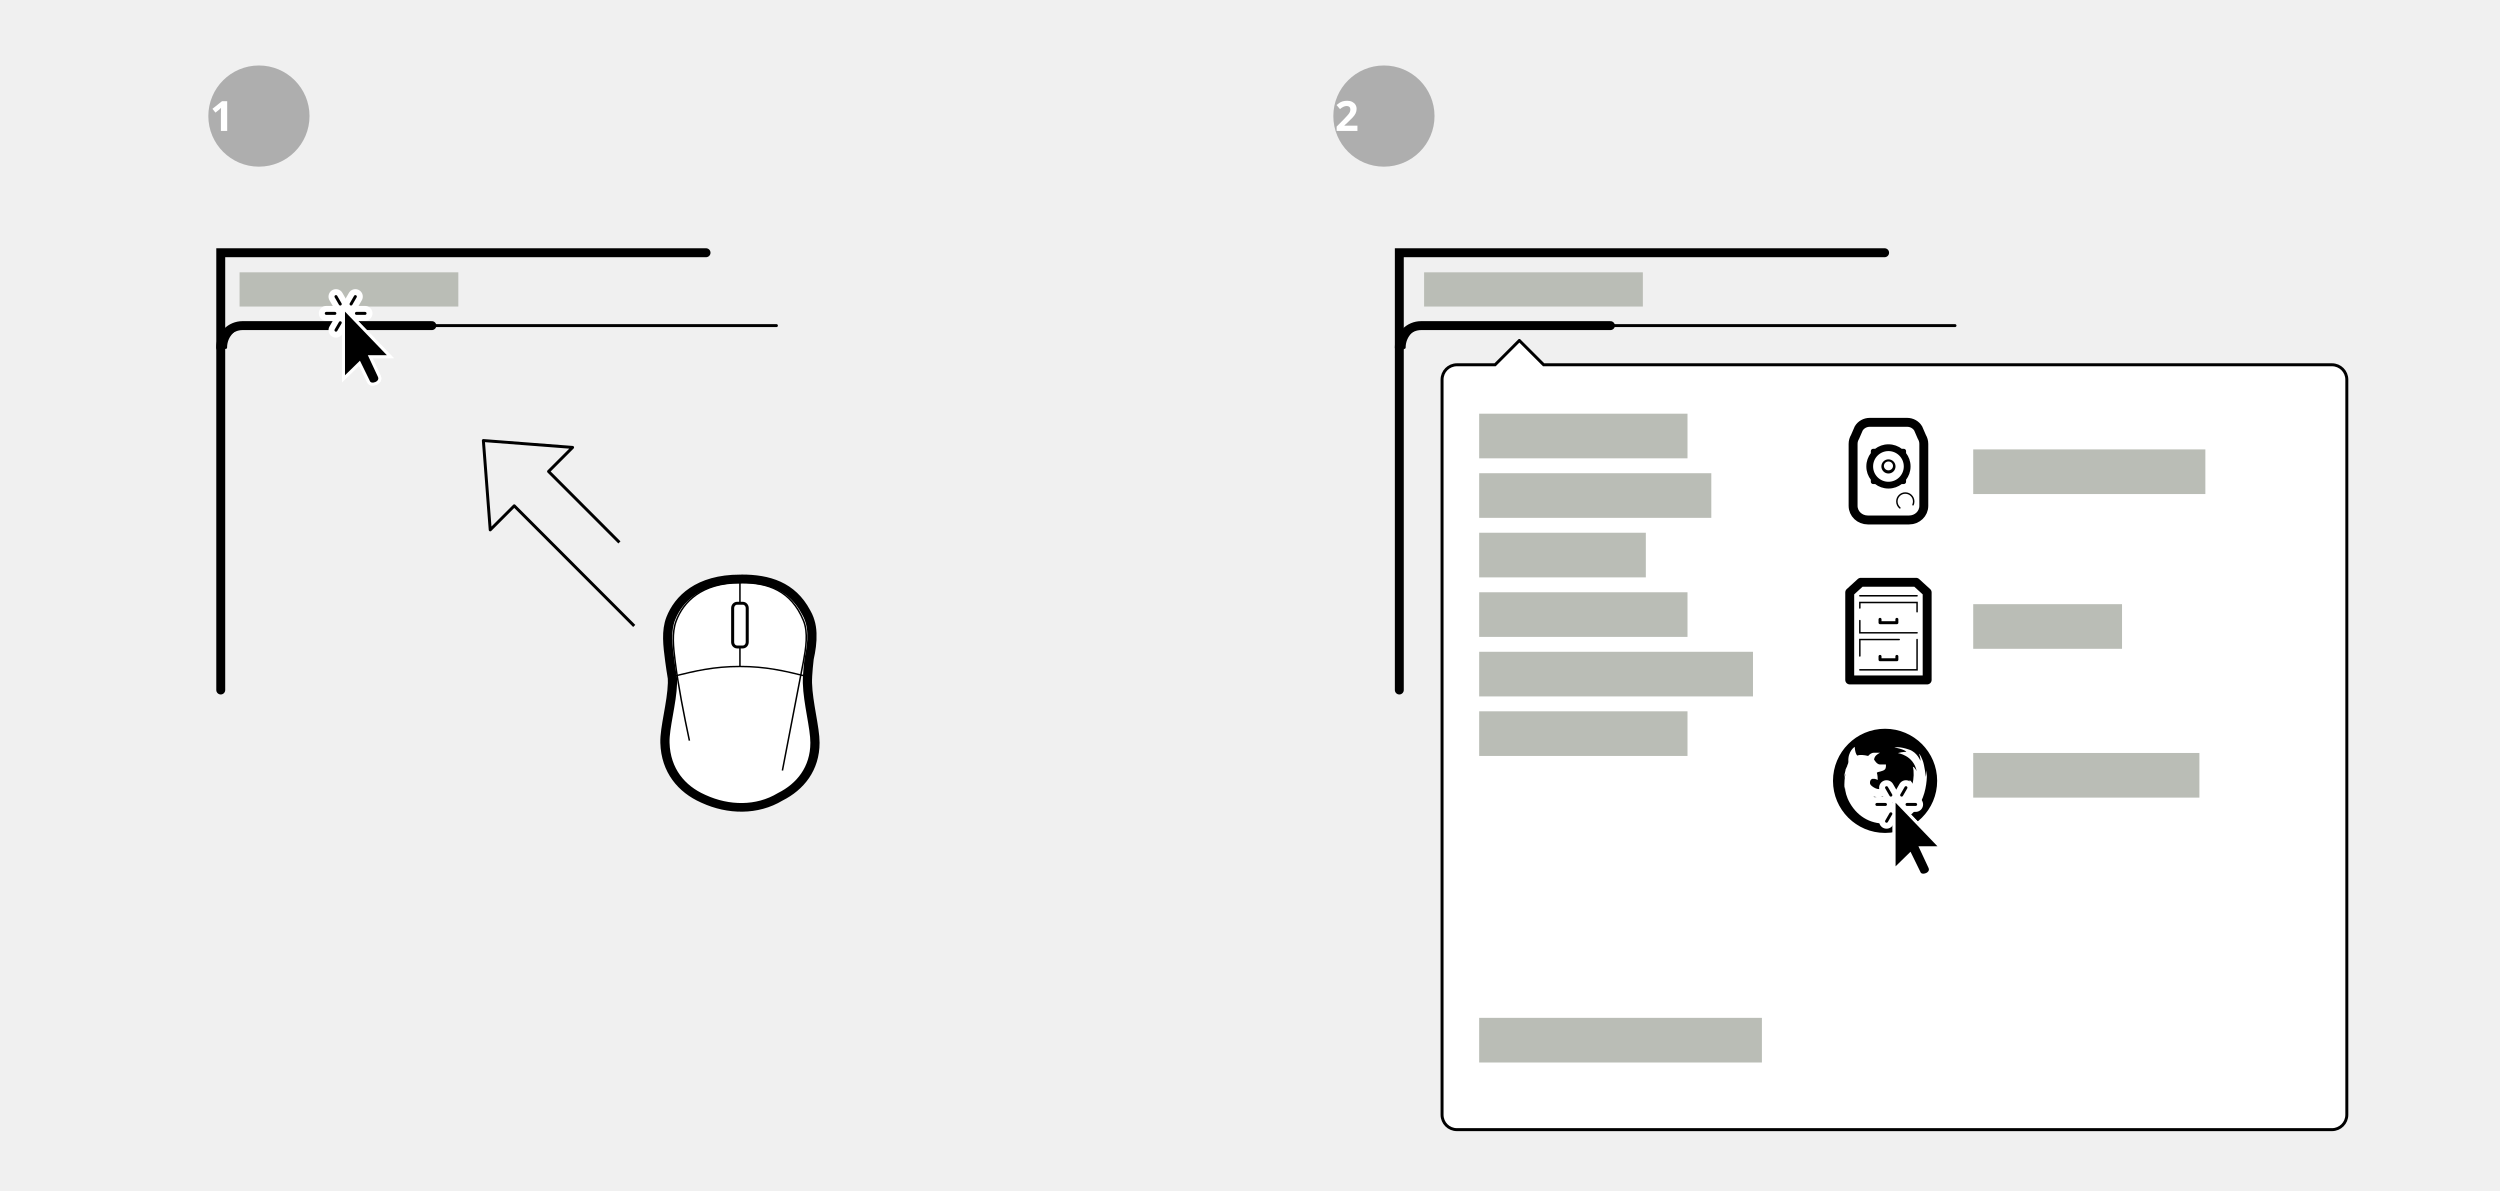
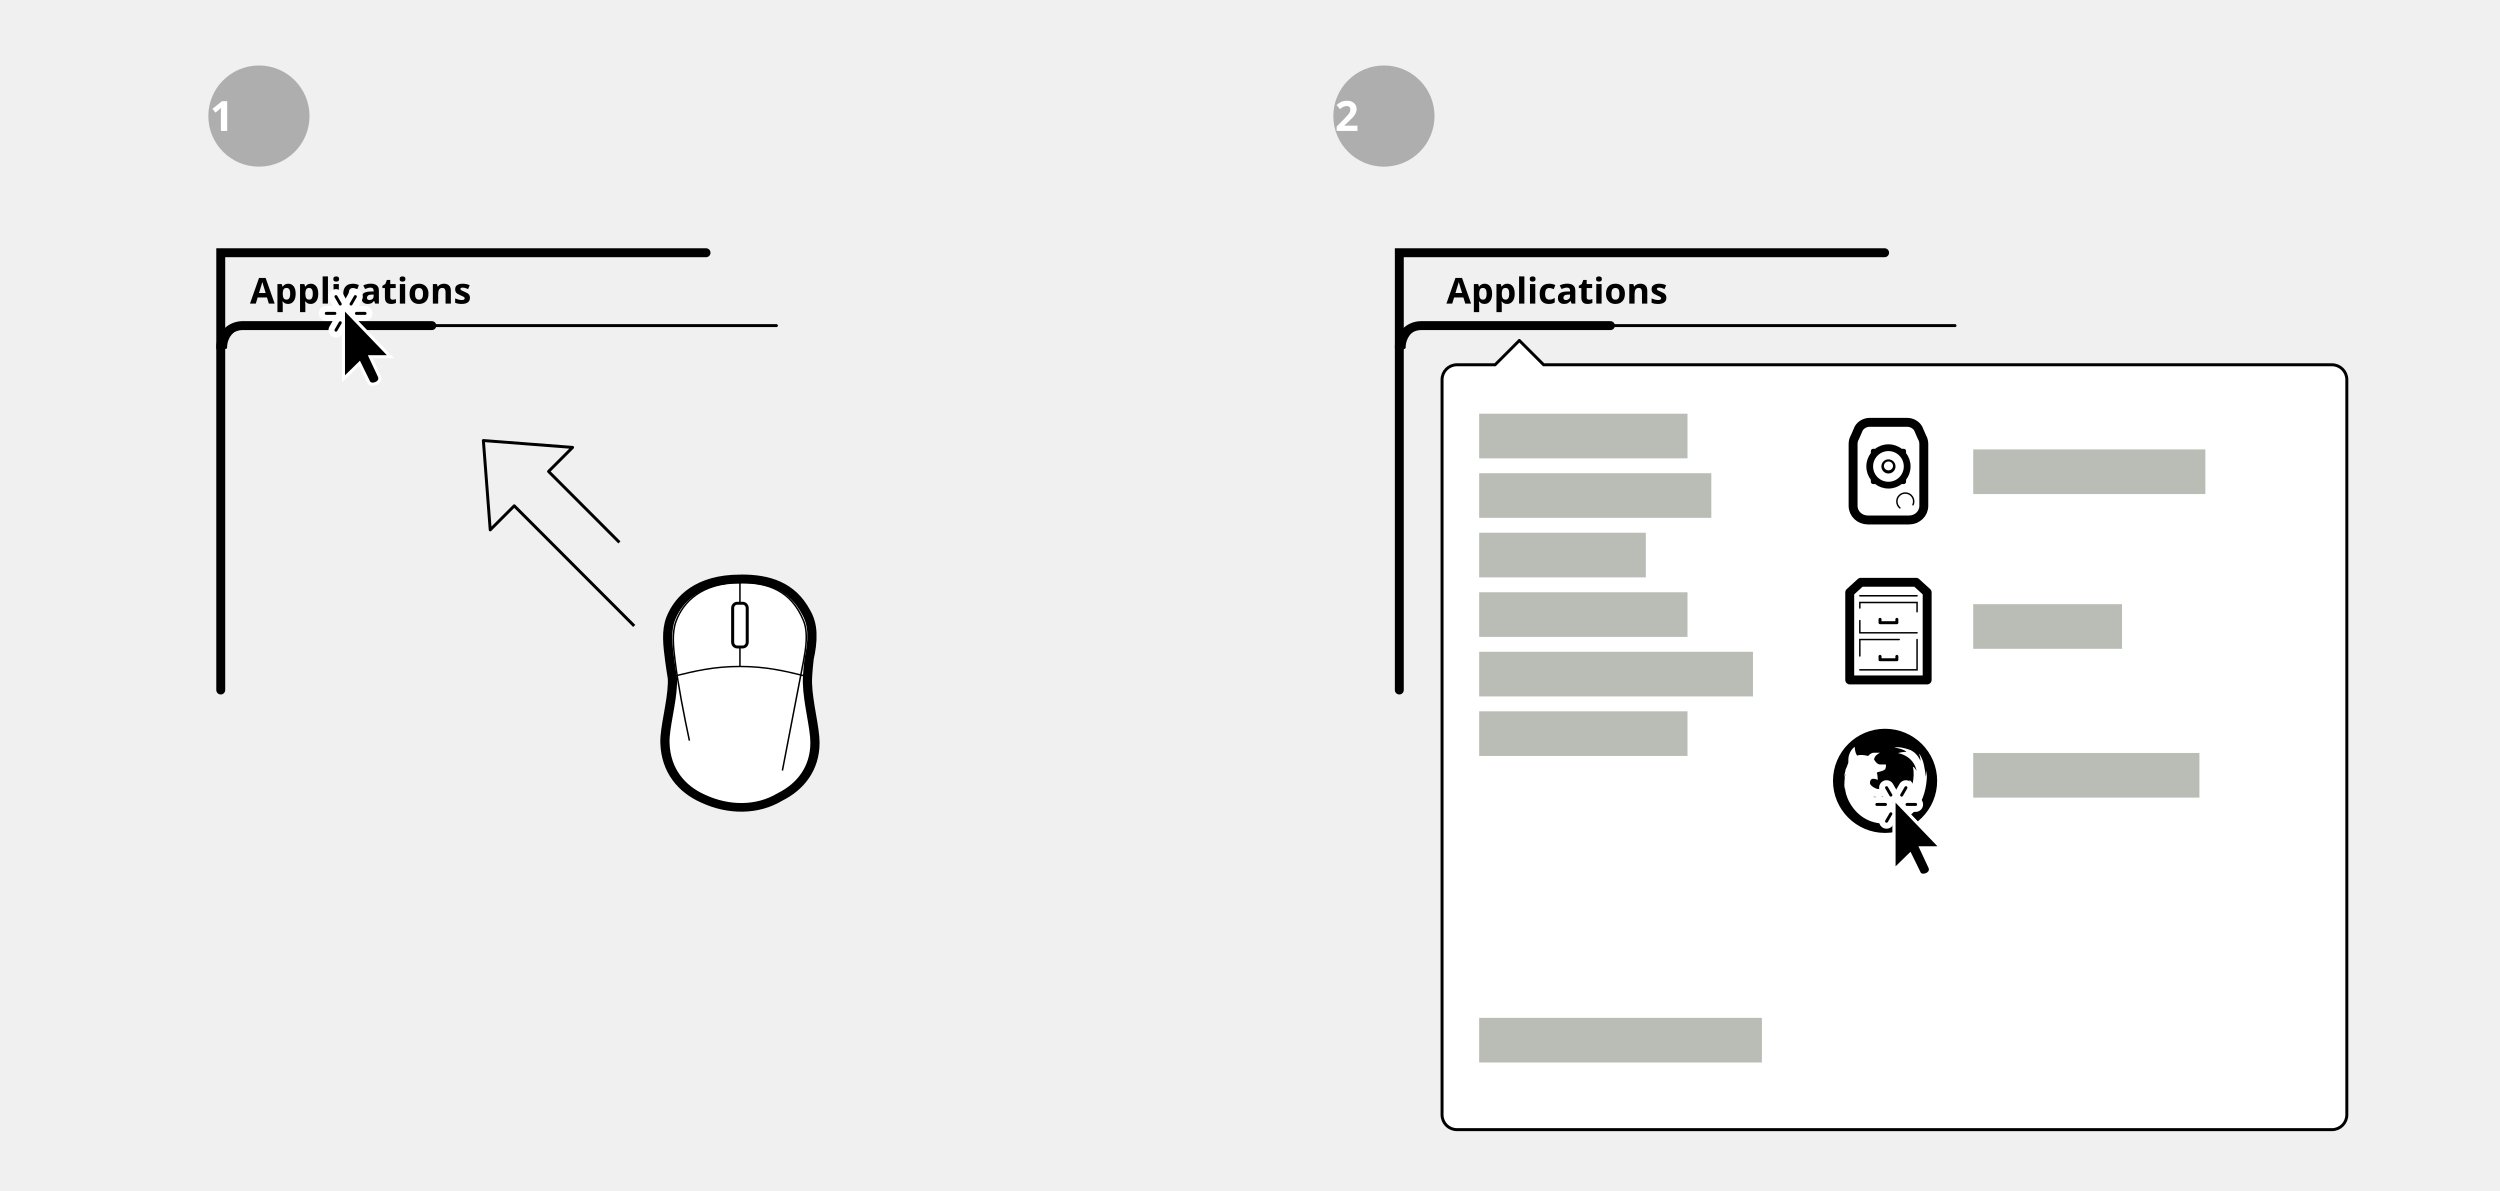
<svg xmlns="http://www.w3.org/2000/svg" xmlns:ns1="http://www.openswatchbook.org/uri/2009/osb" xmlns:xlink="http://www.w3.org/1999/xlink" height="400" id="svg10075" version="1.1" width="840">
  <defs id="defs10077">
    <linearGradient id="RHEL7" ns1:paint="gradient">
      <stop id="stop13323" offset="0" style="stop-color:#a3dbe8;stop-opacity:1;" />
      <stop id="stop13325" offset="1" style="stop-color:#a3dbe8;stop-opacity:1;" />
    </linearGradient>
    <linearGradient id="GNOME" ns1:paint="gradient">
      <stop id="stop11074" offset="0" style="stop-color:#eeedec;stop-opacity:1;" />
      <stop id="stop11076" offset="1" style="stop-color:#eeedec;stop-opacity:1" />
    </linearGradient>
    <linearGradient id="BLANK" ns1:paint="gradient">
      <stop id="stop7012" offset="0" style="stop-color:#eeedec;stop-opacity:0;" />
      <stop id="stop7014" offset="1" style="stop-color:#eeedec;stop-opacity:0" />
    </linearGradient>
    <linearGradient gradientTransform="matrix(1.183438,0,0,1.134242,5.70167,124.9606)" gradientUnits="userSpaceOnUse" id="linearGradient7064" x1="-18.338" x2="713.429" y1="490.549" y2="490.549" xlink:href="#GNOME" />
    <linearGradient gradientUnits="userSpaceOnUse" id="linearGradient5885" x1="29.09" x2="33.971" y1="11.773" y2="9.709" xlink:href="#linearGradient5716" />
    <linearGradient id="linearGradient5716">
      <stop id="stop5718" offset="0" style="stop-color:#000000;stop-opacity:1;" />
      <stop id="stop5720" offset="1" style="stop-color:#484848;stop-opacity:1;" />
    </linearGradient>
    <linearGradient gradientUnits="userSpaceOnUse" id="linearGradient17441" x1="29.09" x2="33.971" y1="11.773" y2="9.709" xlink:href="#linearGradient5716" />
    <linearGradient id="linearGradient17443">
      <stop id="stop17445" offset="0" style="stop-color:#000000;stop-opacity:1;" />
      <stop id="stop17447" offset="1" style="stop-color:#484848;stop-opacity:1;" />
    </linearGradient>
    <linearGradient id="linearGradient5716-3-1">
      <stop id="stop5718-0-3" offset="0" style="stop-color:#000000;stop-opacity:1;" />
      <stop id="stop5720-0-39" offset="1" style="stop-color:#484848;stop-opacity:1;" />
    </linearGradient>
    <linearGradient id="linearGradient5716-3-1-9">
      <stop id="stop5718-0-3-4" offset="0" style="stop-color:#000000;stop-opacity:1;" />
      <stop id="stop5720-0-39-8" offset="1" style="stop-color:#484848;stop-opacity:1;" />
    </linearGradient>
    <linearGradient id="linearGradient5716-3-1-9-2">
      <stop id="stop5718-0-3-4-5" offset="0" style="stop-color:#000000;stop-opacity:1;" />
      <stop id="stop5720-0-39-8-8" offset="1" style="stop-color:#484848;stop-opacity:1;" />
    </linearGradient>
    <linearGradient gradientUnits="userSpaceOnUse" id="linearGradient31959" x1="29.09" x2="33.971" y1="11.773" y2="9.709" xlink:href="#linearGradient5716-3-1" />
    <linearGradient gradientUnits="userSpaceOnUse" id="linearGradient31961" x1="29.09" x2="33.971" y1="11.773" y2="9.709" xlink:href="#linearGradient5716-3-1-9" />
    <linearGradient gradientUnits="userSpaceOnUse" id="linearGradient31963" x1="29.09" x2="33.971" y1="11.773" y2="9.709" xlink:href="#linearGradient5716-3-1-9-2" />
    <linearGradient gradientUnits="userSpaceOnUse" id="linearGradient5681-5" x1="29.09" x2="33.971" y1="11.773" y2="9.709" xlink:href="#linearGradient5716-3-1-8-5-5" />
    <linearGradient id="linearGradient5716-3-1-8-5-5">
      <stop id="stop5718-0-3-8-9-7" offset="0" style="stop-color:#000000;stop-opacity:1;" />
      <stop id="stop5720-0-39-7-4-0" offset="1" style="stop-color:#484848;stop-opacity:1;" />
    </linearGradient>
    <radialGradient cx="18.248" cy="15.716" fx="18.248" fy="15.716" gradientTransform="matrix(0.667097,0,0,0.6652358,301.7631,447.7745)" gradientUnits="userSpaceOnUse" id="radialGradient5559" r="29.993" xlink:href="#linearGradient3962-1-1-9-5-4-2" />
    <linearGradient id="linearGradient3962-1-1-9-5-4-2">
      <stop id="stop3964-5-0-1-9-6-6" offset="0" style="stop-color: rgb(211, 233, 255); stop-opacity: 1;" />
      <stop id="stop4134-0-8-0-8-6-6" offset="0.155" style="stop-color: rgb(243, 249, 255); stop-opacity: 1;" />
      <stop id="stop4346-9-1-1-2-3-4" offset="0.631" style="stop-color: rgb(55, 100, 151); stop-opacity: 1;" />
      <stop id="stop6610-2-9-0-2-7" offset="0.816" style="stop-color: rgb(39, 62, 93); stop-opacity: 1;" />
      <stop id="stop3966-7-2-7-7-1-3" offset="1" style="stop-color: rgb(82, 110, 165); stop-opacity: 1;" />
    </linearGradient>
    <linearGradient gradientTransform="matrix(0.1249452,0,0,0.125444,302.5432,448.9002)" gradientUnits="userSpaceOnUse" id="linearGradient5561" x1="145.163" x2="144.427" y1="-41.407" y2="46.078" xlink:href="#linearGradient10586-8-2-5-1-6-0" />
    <linearGradient id="linearGradient10586-8-2-5-1-6-0">
      <stop id="stop10588-8-7-5-8-3-4" offset="0" style="stop-color: rgb(172, 197, 237); stop-opacity: 1;" />
      <stop id="stop10590-3-6-5-8-3-9" offset="1" style="stop-color: rgb(25, 59, 110); stop-opacity: 1;" />
    </linearGradient>
    <radialGradient cx="24.881" cy="23" fx="24.881" fy="23" gradientTransform="matrix(1,0,0,0.931606,0,1.57305)" gradientUnits="userSpaceOnUse" id="radialGradient5567" r="19.19" xlink:href="#linearGradient6868-5-7-5-4-3" />
    <linearGradient id="linearGradient6868-5-7-5-4-3">
      <stop id="stop6870-84-7-0-1-8" offset="0" style="stop-color: rgb(0, 0, 0); stop-opacity: 1;" />
      <stop id="stop6872-0-5-0-7-1" offset="1" style="stop-color: rgb(0, 0, 0); stop-opacity: 0;" />
    </linearGradient>
    <radialGradient cx="24.881" cy="23" fx="24.881" fy="23" gradientTransform="matrix(1,0,0,0.931606,0,1.57305)" gradientUnits="userSpaceOnUse" id="radialGradient5565" r="19.19" xlink:href="#linearGradient6868-5-7-5-4-3" />
    <radialGradient cx="24.881" cy="23" fx="24.881" fy="23" gradientTransform="matrix(1,0,0,0.931606,0,1.57305)" gradientUnits="userSpaceOnUse" id="radialGradient5563" r="19.19" xlink:href="#linearGradient6868-5-7-5-4-3" />
    <radialGradient cx="24.881" cy="23" fx="24.881" fy="23" gradientTransform="matrix(1,0,0,0.931606,0,1.57305)" gradientUnits="userSpaceOnUse" id="radialGradient5573" r="19.19" xlink:href="#linearGradient6868-5-7-5-4-3" />
    <radialGradient cx="24.881" cy="23" fx="24.881" fy="23" gradientTransform="matrix(1,0,0,0.931606,0,1.57305)" gradientUnits="userSpaceOnUse" id="radialGradient5571" r="19.19" xlink:href="#linearGradient6868-5-7-5-4-3" />
    <radialGradient cx="24.881" cy="23" fx="24.881" fy="23" gradientTransform="matrix(1,0,0,0.931606,0,1.57305)" gradientUnits="userSpaceOnUse" id="radialGradient5569" r="19.19" xlink:href="#linearGradient6868-5-7-5-4-3" />
    <radialGradient cx="24.881" cy="23" fx="24.881" fy="23" gradientTransform="matrix(1,0,0,0.931606,0,1.57305)" gradientUnits="userSpaceOnUse" id="radialGradient5579" r="19.19" xlink:href="#linearGradient6868-5-7-5-4-3" />
    <radialGradient cx="24.881" cy="23" fx="24.881" fy="23" gradientTransform="matrix(1,0,0,0.931606,0,1.57305)" gradientUnits="userSpaceOnUse" id="radialGradient5577" r="19.19" xlink:href="#linearGradient6868-5-7-5-4-3" />
    <radialGradient cx="24.881" cy="23" fx="24.881" fy="23" gradientTransform="matrix(1,0,0,0.931606,0,1.57305)" gradientUnits="userSpaceOnUse" id="radialGradient5575" r="19.19" xlink:href="#linearGradient6868-5-7-5-4-3" />
    <radialGradient cx="24.881" cy="23" fx="24.881" fy="23" gradientTransform="matrix(1,0,0,0.931606,0,1.57305)" gradientUnits="userSpaceOnUse" id="radialGradient5585" r="19.19" xlink:href="#linearGradient6868-5-7-5-4-3" />
    <radialGradient cx="24.881" cy="23" fx="24.881" fy="23" gradientTransform="matrix(1,0,0,0.931606,0,1.57305)" gradientUnits="userSpaceOnUse" id="radialGradient5583" r="19.19" xlink:href="#linearGradient6868-5-7-5-4-3" />
    <radialGradient cx="24.881" cy="23" fx="24.881" fy="23" gradientTransform="matrix(1,0,0,0.931606,0,1.57305)" gradientUnits="userSpaceOnUse" id="radialGradient5581" r="19.19" xlink:href="#linearGradient6868-5-7-5-4-3" />
    <radialGradient cx="24.881" cy="23" fx="24.881" fy="23" gradientTransform="matrix(1,0,0,0.931606,0,1.57305)" gradientUnits="userSpaceOnUse" id="radialGradient5591" r="19.19" xlink:href="#linearGradient6868-5-7-5-4-3" />
    <radialGradient cx="24.881" cy="23" fx="24.881" fy="23" gradientTransform="matrix(1,0,0,0.931606,0,1.57305)" gradientUnits="userSpaceOnUse" id="radialGradient5589" r="19.19" xlink:href="#linearGradient6868-5-7-5-4-3" />
    <radialGradient cx="24.881" cy="23" fx="24.881" fy="23" gradientTransform="matrix(1,0,0,0.931606,0,1.57305)" gradientUnits="userSpaceOnUse" id="radialGradient5587" r="19.19" xlink:href="#linearGradient6868-5-7-5-4-3" />
    <radialGradient cx="24.881" cy="23" fx="24.881" fy="23" gradientTransform="matrix(1,0,0,0.931606,0,1.57305)" gradientUnits="userSpaceOnUse" id="radialGradient5597" r="19.19" xlink:href="#linearGradient6868-5-7-5-4-3" />
    <radialGradient cx="24.881" cy="23" fx="24.881" fy="23" gradientTransform="matrix(1,0,0,0.931606,0,1.57305)" gradientUnits="userSpaceOnUse" id="radialGradient5595" r="19.19" xlink:href="#linearGradient6868-5-7-5-4-3" />
    <radialGradient cx="24.881" cy="23" fx="24.881" fy="23" gradientTransform="matrix(1,0,0,0.931606,0,1.57305)" gradientUnits="userSpaceOnUse" id="radialGradient5593" r="19.19" xlink:href="#linearGradient6868-5-7-5-4-3" />
    <radialGradient cx="24.881" cy="23" fx="24.881" fy="23" gradientTransform="matrix(1,0,0,0.931606,0,1.57305)" gradientUnits="userSpaceOnUse" id="radialGradient5603" r="19.19" xlink:href="#linearGradient6868-5-7-5-4-3" />
    <radialGradient cx="24.881" cy="23" fx="24.881" fy="23" gradientTransform="matrix(1,0,0,0.931606,0,1.57305)" gradientUnits="userSpaceOnUse" id="radialGradient5601" r="19.19" xlink:href="#linearGradient6868-5-7-5-4-3" />
    <radialGradient cx="24.881" cy="23" fx="24.881" fy="23" gradientTransform="matrix(1,0,0,0.931606,0,1.57305)" gradientUnits="userSpaceOnUse" id="radialGradient5599" r="19.19" xlink:href="#linearGradient6868-5-7-5-4-3" />
    <radialGradient cx="24.881" cy="23" fx="24.881" fy="23" gradientTransform="matrix(1,0,0,0.931606,0,1.57305)" gradientUnits="userSpaceOnUse" id="radialGradient5609" r="19.19" xlink:href="#linearGradient6868-5-7-5-4-3" />
    <radialGradient cx="24.881" cy="23" fx="24.881" fy="23" gradientTransform="matrix(1,0,0,0.931606,0,1.57305)" gradientUnits="userSpaceOnUse" id="radialGradient5607" r="19.19" xlink:href="#linearGradient6868-5-7-5-4-3" />
    <radialGradient cx="24.881" cy="23" fx="24.881" fy="23" gradientTransform="matrix(1,0,0,0.931606,0,1.57305)" gradientUnits="userSpaceOnUse" id="radialGradient5605" r="19.19" xlink:href="#linearGradient6868-5-7-5-4-3" />
    <radialGradient cx="24.881" cy="23" fx="24.881" fy="23" gradientTransform="matrix(1,0,0,0.931606,0,1.57305)" gradientUnits="userSpaceOnUse" id="radialGradient5615" r="19.19" xlink:href="#linearGradient6868-5-7-5-4-3" />
    <radialGradient cx="24.881" cy="23" fx="24.881" fy="23" gradientTransform="matrix(1,0,0,0.931606,0,1.57305)" gradientUnits="userSpaceOnUse" id="radialGradient5613" r="19.19" xlink:href="#linearGradient6868-5-7-5-4-3" />
    <radialGradient cx="24.881" cy="23" fx="24.881" fy="23" gradientTransform="matrix(1,0,0,0.931606,0,1.57305)" gradientUnits="userSpaceOnUse" id="radialGradient5611" r="19.19" xlink:href="#linearGradient6868-5-7-5-4-3" />
    <radialGradient cx="77.562" cy="152.511" fx="77.562" fy="152.511" gradientTransform="matrix(1.96261,0,0,1.09426,-74.6625,-21.1211)" gradientUnits="userSpaceOnUse" id="radialGradient5617" r="13.031" xlink:href="#linearGradient10599-4-0-8-1-6" />
    <linearGradient id="linearGradient10599-4-0-8-1-6">
      <stop id="stop10601-9-3-6-7-5-5" offset="0" style="stop-color: rgb(255, 255, 255); stop-opacity: 1;" />
      <stop id="stop10603-3-0-1-5-1" offset="1" style="stop-color: rgb(255, 255, 255); stop-opacity: 0;" />
    </linearGradient>
    <linearGradient gradientUnits="userSpaceOnUse" id="linearGradient12974" x1="29.09" x2="33.971" y1="11.773" y2="9.709" xlink:href="#linearGradient5716-3-1-8-5-5" />
  </defs>
  <g id="layer1" transform="translate(0,-1092.362)">
    <rect height="830" id="background" style="fill:url(#BLANK);" width="866" x="-16" y="681.362" />
  </g>
  <g id="layer2" transform="translate(0,-640)">
    <g id="g11020" transform="translate(-35,-52.36217)">
      <path d="m 137,278 c 0,9.389 -7.611,17 -17,17 -9.389,0 -17,-7.611 -17,-17 0,-9.389 7.611,-17 17,-17 9.389,0 17,7.611 17,17 z" id="path11014" style="color:#000000;fill:#000000;fill-opacity:0.275;stroke:none;stroke-width:1.07;marker:none;visibility:visible;display:inline;overflow:visible;enable-background:accumulate" transform="translate(2,453.3622)" />
      <text id="text11016" style="font-size:14px;font-style:normal;font-variant:normal;font-weight:bold;font-stretch:normal;text-align:center;line-height:125%;letter-spacing:0px;word-spacing:0px;writing-mode:lr-tb;text-anchor:middle;fill:#ffffff;fill-opacity:1;stroke:none;font-family:Cantarell;-inkscape-font-specification:Cantarell Bold" x="122.293" y="736.362" xml:space="preserve">
        <tspan id="tspan11018" x="122.293" y="736.362">1</tspan>
      </text>
    </g>
-     <rect height="11.5" id="rect20073" rx="0" ry="0" style="color:#000000;fill:#babdb6;fill-opacity:1;fill-rule:nonzero;stroke:none;stroke-width:1;marker:none;visibility:visible;display:inline;overflow:visible;enable-background:accumulate" width="73.5" x="80.5" y="731.5" />
+     <g id="g6333">
+       <text id="text32728" style="font-size:12px;font-style:normal;font-variant:normal;font-weight:bold;font-stretch:normal;text-align:start;line-height:125%;letter-spacing:0px;word-spacing:0px;writing-mode:lr-tb;text-anchor:start;fill:#000000;fill-opacity:1;stroke:none;font-family:Cantarell;-inkscape-font-specification:Cantarell Bold" x="84" y="742" xml:space="preserve">
+         <tspan id="tspan32730" x="84" y="742">Applications</tspan>
+       </text>
+     </g>
    <g id="g3938" transform="matrix(1.630607,0,0,1.63249,-290.2703,330.0799)">
      <path d="m 223.5,331.862 0,-90 100,0" id="rect3201" style="color:#000000;fill:#000000;fill-opacity:0;fill-rule:nonzero;stroke:#000000;stroke-width:1.839;stroke-linecap:round;stroke-linejoin:miter;stroke-miterlimit:4;stroke-opacity:1;stroke-dashoffset:0;marker:none;visibility:visible;display:inline;overflow:visible;enable-background:accumulate" />
      <path d="m 224.5,261.362 c 0,-2.485 2.015,-4.5 4.5,-4.5 l 109,0" id="path3995" style="fill:none;stroke:#000000;stroke-width:0.613px;stroke-linecap:round;stroke-linejoin:miter;stroke-opacity:1" />
      <path d="m 223.5,261.362 c 0,-2.485 2.015,-4.5 4.5,-4.5 l 39,0" id="path3995-8" style="fill:none;stroke:#000000;stroke-width:1.839;stroke-linecap:round;stroke-linejoin:miter;stroke-miterlimit:4;stroke-opacity:1;stroke-dasharray:none" />
    </g>
    <g id="g5895" transform="matrix(1.326626,0,0,1.278916,-362.2912,797.6076)">
      <g id="g5467" transform="matrix(0.2995878,0,0,0.291709,321.7885,-7.042621)">
        <path d="m 464.469,123.031 0,0.125 c -0.444,-0.02 -0.894,-0.019 -1.312,-0.031 -0.02,-5e-4 -0.042,-6e-5 -0.062,0 l 0,-0.031 c -35.473,0 -52.121,18.179 -58.531,35.531 -4.166,11.276 -2.565,24.581 -0.906,38.062 0.617,5.015 1.389,10.378 2.25,15.906 0.052,1.534 0.095,3.022 0.062,4.25 -0.482,18.032 -6.738,40.146 -6.375,53.75 0.673,25.189 14.158,41.816 32.094,50.312 0.282,0.134 0.559,0.277 0.844,0.406 20.532,9.975 44.841,10.698 64.531,-2 17.006,-9.046 29.375,-25.397 29.375,-48.719 0,-13.609 -5.893,-35.718 -6.375,-53.75 -0.196,-7.319 1.438,-21.906 1.438,-21.906 1.536,-7.243 2.642,-15.026 2.344,-22.594 -0.004,-0.103 0.005,-0.209 0,-0.312 -0.112,-3.856 -0.641,-7.563 -1.688,-11.031 -0.118,-0.391 -0.243,-0.772 -0.375,-1.156 -0.101,-0.325 -0.172,-0.646 -0.281,-0.969 -0.607,-1.792 -1.424,-3.609 -2.375,-5.406 -0.068,-0.138 -0.151,-0.269 -0.219,-0.406 -11.841,-23.793 -32.008,-30.031 -54.438,-30.031 z" id="use3906-7-3" style="color:#000000;fill:#ffffff;stroke:#000000;stroke-width:7.791;stroke-linejoin:round;stroke-miterlimit:4;stroke-dasharray:none;marker:none;visibility:visible;display:inline;overflow:visible;enable-background:accumulate" />
      </g>
      <path d="m 471.255,79.201 5.307,-28.587 c 0.648,-3.578 1.27,-7.661 0.026,-10.804 -3.145,-7.945 -9.059,-9.964 -15.689,-9.964 l -0.38,0.015 c -9.796,0 -14.393,5.126 -16.164,10.02 l -3e-5,1e-6 c -1.15,3.18 -0.708,6.932 -0.25,10.733 0.744,6.175 2.227,14.066 3.598,20.733" id="path3896-9" style="color:#000000;fill:none;stroke:#000000;stroke-width:0.384;stroke-miterlimit:4;stroke-dasharray:none;marker:none;visibility:visible;display:inline;overflow:visible;enable-background:accumulate" />
      <path d="m 460.5,28.862 0,23" id="path5509" style="fill:none;stroke:#000000;stroke-width:0.384;stroke-linecap:butt;stroke-linejoin:miter;stroke-miterlimit:4;stroke-opacity:1;stroke-dasharray:none" />
      <rect height="11.488" id="rect5511" rx="1.132" ry="1.279" style="color:#000000;fill:#ffffff;stroke:#000000;stroke-width:0.768;stroke-linecap:square;stroke-linejoin:round;stroke-miterlimit:4;stroke-opacity:1;stroke-dasharray:none;stroke-dashoffset:0;marker:none;visibility:visible;display:inline;overflow:visible;enable-background:accumulate" width="3.692" x="458.654" y="35.253" />
      <path d="m 444,54.362 c 5.145,-1.307 9.934,-2.504 16.493,-2.5 6.558,-0.004 11.348,1.193 16.493,2.5" id="path5509-2-7" style="fill:none;stroke:#000000;stroke-width:0.384;stroke-linecap:butt;stroke-linejoin:miter;stroke-miterlimit:4;stroke-opacity:1;stroke-dasharray:none" />
    </g>
    <path d="m 207.773,821.894 -23.456,-23.483 8.071,-8.08 -29.978,-2.309 2.306,30.013 8.071,-8.08 39.96,40.006" id="rect12572" style="color:#000000;fill:none;stroke:#000000;stroke-width:1;stroke-linecap:square;stroke-linejoin:round;stroke-miterlimit:4;stroke-opacity:1;stroke-dashoffset:0.95;marker:none;visibility:visible;display:inline;overflow:visible;enable-background:accumulate" />
    <g id="g31901" transform="translate(343,-52.36217)">
      <path d="m 137,278 c 0,9.389 -7.611,17 -17,17 -9.389,0 -17,-7.611 -17,-17 0,-9.389 7.611,-17 17,-17 9.389,0 17,7.611 17,17 z" id="path31903" style="color:#000000;fill:#000000;fill-opacity:0.275;stroke:none;stroke-width:1.07;marker:none;visibility:visible;display:inline;overflow:visible;enable-background:accumulate" transform="translate(2,453.3622)" />
      <text id="text31905" style="font-size:14px;font-style:normal;font-variant:normal;font-weight:bold;font-stretch:normal;text-align:center;line-height:125%;letter-spacing:0px;word-spacing:0px;writing-mode:lr-tb;text-anchor:middle;fill:#ffffff;fill-opacity:1;stroke:none;font-family:Cantarell;-inkscape-font-specification:Cantarell Bold" x="122.293" y="736.362" xml:space="preserve">
        <tspan id="tspan31907" x="122.293" y="736.362">2</tspan>
      </text>
    </g>
    <g id="g5730-3" transform="matrix(1.357272,0,0,1.308254,494.7128,864.059)">
      <g id="g5467-6-5-7" transform="matrix(0.2995878,0,0,0.291709,381.7885,-7.042639)">
        <path d="m 464.469,123.031 0,0.125 c -0.444,-0.02 -0.894,-0.019 -1.312,-0.031 -0.02,-5e-4 -0.042,-6e-5 -0.062,0 l 0,-0.031 c -35.473,0 -52.121,18.179 -58.531,35.531 -4.166,11.276 -2.565,24.581 -0.906,38.062 0.617,5.015 1.389,10.378 2.25,15.906 0.052,1.534 0.095,3.022 0.062,4.25 -0.482,18.032 -6.738,40.146 -6.375,53.75 0.673,25.189 14.158,41.816 32.094,50.312 0.282,0.134 0.559,0.277 0.844,0.406 20.532,9.975 44.841,10.698 64.531,-2 17.006,-9.046 29.375,-25.397 29.375,-48.719 0,-13.609 -5.893,-35.718 -6.375,-53.75 -0.196,-7.319 1.438,-21.906 1.438,-21.906 1.536,-7.243 2.642,-15.026 2.344,-22.594 -0.004,-0.103 0.005,-0.209 0,-0.312 -0.112,-3.856 -0.641,-7.563 -1.688,-11.031 -0.118,-0.391 -0.243,-0.772 -0.375,-1.156 -0.101,-0.325 -0.172,-0.646 -0.281,-0.969 -0.607,-1.792 -1.424,-3.609 -2.375,-5.406 -0.068,-0.138 -0.151,-0.269 -0.219,-0.406 -11.841,-23.793 -32.008,-30.031 -54.438,-30.031 z" id="use3906-7-3-7-4-1" style="color:#000000;fill:#ffffff;stroke:#000000;stroke-width:7.616;stroke-linejoin:round;stroke-miterlimit:4;stroke-dasharray:none;marker:none;visibility:visible;display:inline;overflow:visible;enable-background:accumulate" />
      </g>
      <path d="m 531.255,79.201 5.307,-28.587 c 0.648,-3.578 1.27,-7.661 0.026,-10.804 -3.145,-7.945 -9.059,-9.964 -15.689,-9.964 l -0.38,0.015 c -9.796,0 -14.393,5.126 -16.164,10.02 l -3e-5,10e-7 c -1.15,3.18 -0.708,6.932 -0.25,10.733 0.744,6.175 2.227,14.066 3.598,20.733" id="path3896-9-3-4-3" style="color:#000000;fill:none;stroke:#000000;stroke-width:0.375;stroke-miterlimit:4;stroke-dasharray:none;marker:none;visibility:visible;display:inline;overflow:visible;enable-background:accumulate" />
      <path d="m 520.5,28.875 c -10.605,0.011 -15.581,5.287 -17.5,10.344 -1.248,3.289 -0.778,7.192 -0.281,11.125 0.16,1.265 0.377,2.617 0.594,4 0.232,0.004 0.447,0.031 0.688,0.031 5.145,-1.307 9.938,-2.504 16.5,-2.5 l 0,-23 z" id="use3906-7-3-7-6-8-6-2" style="color:#000000;fill:#000000;stroke:none;stroke-width:3.001;marker:none;visibility:visible;display:inline;overflow:visible;enable-background:accumulate" />
      <path d="m 520.5,28.862 0,23" id="path5509-5-9-7" style="fill:none;stroke:#000000;stroke-width:0.375;stroke-linecap:butt;stroke-linejoin:miter;stroke-miterlimit:4;stroke-opacity:1;stroke-dasharray:none" />
      <rect height="11.488" id="rect5511-0-2-1" rx="1.112" ry="1.112" style="color:#000000;fill:#ffffff;stroke:#000000;stroke-width:0.75;stroke-linecap:square;stroke-linejoin:round;stroke-miterlimit:4;stroke-opacity:1;stroke-dasharray:none;stroke-dashoffset:0;marker:none;visibility:visible;display:inline;overflow:visible;enable-background:accumulate" width="3.713" x="518.643" y="35.241" />
      <path d="m 504,54.362 c 5.145,-1.307 9.934,-2.504 16.493,-2.5 6.558,-0.004 11.348,1.193 16.493,2.5" id="path5509-2-7-3-8-9" style="fill:none;stroke:#000000;stroke-width:0.375;stroke-linecap:butt;stroke-linejoin:miter;stroke-miterlimit:4;stroke-opacity:1;stroke-dasharray:none" />
    </g>
    <g id="g4614-7" transform="matrix(1.669955,0,0,1.669955,331.111,831.9057)">
      <path d="m 501.5,55.862 -4,0" id="path5939-2-0" style="fill:none;stroke:#000000;stroke-width:0.598;stroke-linecap:round;stroke-linejoin:miter;stroke-miterlimit:4;stroke-opacity:1;stroke-dasharray:none" />
      <path d="m 502.165,50.815 -3.864,-1.035" id="path5939-2-4-6" style="fill:none;stroke:#000000;stroke-width:0.598;stroke-linecap:round;stroke-linejoin:miter;stroke-miterlimit:4;stroke-opacity:1;stroke-dasharray:none" />
      <path d="m 504.113,46.112 -3.464,-2" id="path5939-2-4-0-2" style="fill:none;stroke:#000000;stroke-width:0.598;stroke-linecap:round;stroke-linejoin:miter;stroke-miterlimit:4;stroke-opacity:1;stroke-dasharray:none" />
      <path d="M 507.212,42.073 504.383,39.245" id="path5939-2-4-0-9-6" style="fill:none;stroke:#000000;stroke-width:0.598;stroke-linecap:round;stroke-linejoin:miter;stroke-miterlimit:4;stroke-opacity:1;stroke-dasharray:none" />
      <path d="m 511.25,38.975 -2,-3.464" id="path5939-2-4-0-9-1-7" style="fill:none;stroke:#000000;stroke-width:0.598;stroke-linecap:round;stroke-linejoin:miter;stroke-miterlimit:4;stroke-opacity:1;stroke-dasharray:none" />
      <path d="m 515.953,37.027 -1.035,-3.864" id="path5939-2-4-0-9-1-9-6" style="fill:none;stroke:#000000;stroke-width:0.598;stroke-linecap:round;stroke-linejoin:miter;stroke-miterlimit:4;stroke-opacity:1;stroke-dasharray:none" />
      <path d="m 502.165,60.909 -3.864,1.035" id="path5939-2-4-4-7" style="fill:none;stroke:#000000;stroke-width:0.598;stroke-linecap:round;stroke-linejoin:miter;stroke-miterlimit:4;stroke-opacity:1;stroke-dasharray:none" />
    </g>
    <path d="m 1071.197,979.303 0,-6.222 m 0,-9.898 0,-10.181 m 0,-7.636 0,-143.669" id="rect3201-9-0" style="color:#000000;fill:#000000;fill-opacity:0;fill-rule:nonzero;stroke:#000000;stroke-width:3;stroke-linecap:round;stroke-linejoin:miter;stroke-miterlimit:4;stroke-opacity:1;stroke-dashoffset:0;marker:none;visibility:visible;display:inline;overflow:visible;enable-background:accumulate" />
    <path d="m 1070.631,937.73 0,-128.114 42.422,0 c 3.134,0 5.656,2.523 5.656,5.656 l 0,130.942 m 0,6.787 0,6.505 m 0,3.677 0,4.525" id="rect8340-2" style="color:#000000;fill:none;stroke:#000000;stroke-width:1;stroke-linecap:round;stroke-linejoin:round;stroke-miterlimit:4;stroke-opacity:1;stroke-dashoffset:0;marker:none;visibility:visible;display:inline;overflow:visible;enable-background:accumulate" />
    <rect height="39.608" id="rect8342-8-7-0" rx="2" ry="2" style="color:#000000;fill:none;stroke:#000000;stroke-width:0.5;stroke-miterlimit:4;stroke-dasharray:none;marker:none;visibility:visible;display:inline;overflow:visible;enable-background:accumulate" width="39.608" x="1075.715" y="812.252" />
    <path d="m 510.5,754.406 -8.156,8.156 -12.812,0 c -2.77,0 -5,2.23 -5,5 l 0,247 c 0,2.77 2.23,5 5,5 l 294,0 c 2.77,0 5,-2.23 5,-5 l 0,-247 c 0,-2.77 -2.23,-5 -5,-5 l -264.875,0 -8.156,-8.156 z" id="rect12158" style="color:#000000;fill:#ffffff;stroke:#000000;stroke-width:1;stroke-opacity:1;marker:none;visibility:visible;display:inline;overflow:visible;enable-background:accumulate;fill-opacity:1" />
    <g id="g5884-7" transform="matrix(1.13125,0,0,1.13125,239.7125,418.3778)">
      <path d="m 340.785,368.862 -3.285,3 -10e-4,26 23,0 -10e-4,-26 -3.285,-3 -16.427,0 z" id="rect2846-2-0-5" style="color:#000000;fill:#ffffff;stroke:#000000;stroke-width:2.652;stroke-linecap:butt;stroke-linejoin:round;stroke-miterlimit:4;stroke-opacity:1;stroke-dasharray:none;stroke-dashoffset:0;marker:none;visibility:visible;display:inline;overflow:visible;enable-background:accumulate" />
      <path d="m 346.5,379.862 0,1 5,0 0,-1" id="path4185-68-9-7-8" style="fill:none;stroke:#000000;stroke-width:0.884px;stroke-linecap:round;stroke-linejoin:round;stroke-opacity:1;display:inline;enable-background:new" />
      <path d="m 340.5,376.487 0,-1.625 17,0 0,2.75 m 0,6.25 -17,0 0,-3.625" id="rect2846-4-5-0-6-8-6-9" style="color:#000000;fill:none;stroke:#000000;stroke-width:0.442;stroke-linecap:round;stroke-linejoin:miter;stroke-miterlimit:4;stroke-opacity:1;stroke-dasharray:none;stroke-dashoffset:0;marker:none;visibility:visible;display:inline;overflow:visible;enable-background:accumulate" />
      <path d="m 357.5,385.862 0,9 -17,0 m 0,-4.125 0,-4.875 11.688,0" id="rect2846-4-5-0-6-8-3-4-8" style="color:#000000;fill:none;stroke:#000000;stroke-width:0.442;stroke-linecap:round;stroke-linejoin:miter;stroke-miterlimit:4;stroke-opacity:1;stroke-dasharray:none;stroke-dashoffset:0;marker:none;visibility:visible;display:inline;overflow:visible;enable-background:accumulate" />
      <path d="m 346.5,390.862 0,1 5,0 0,-1" id="path4185-68-9-7-5-7" style="fill:none;stroke:#000000;stroke-width:0.884px;stroke-linecap:round;stroke-linejoin:round;stroke-opacity:1;display:inline;enable-background:new" />
      <path d="m 340.5,372.862 17,0" id="rect2846-4-5-0-6-8-6-4-5" style="color:#000000;fill:none;stroke:#000000;stroke-width:0.442;stroke-linecap:round;stroke-linejoin:miter;stroke-miterlimit:4;stroke-opacity:1;stroke-dasharray:none;stroke-dashoffset:0;marker:none;visibility:visible;display:inline;overflow:visible;enable-background:accumulate" />
    </g>
    <g id="g5600-4" transform="matrix(1.13125,0,0,1.13125,239.7125,364.6278)">
      <path d="m 343.458,368.862 c -1.408,0 -2.632,0.728 -3.286,1.813 l -1.089,2.51 c -0.37,0.614 -0.583,1.329 -0.583,2.091 l 0,18.404 c 0,2.317 1.951,4.183 4.375,4.183 l 12.25,0 c 2.424,0 4.375,-1.865 4.375,-4.183 l 0,-18.404 c 0,-0.763 -0.213,-1.477 -0.583,-2.091 l -1.089,-2.51 c -0.654,-1.084 -1.877,-1.813 -3.286,-1.813 l -11.083,0 z" id="rect2846-7-2-9-3-1-8-2" style="color:#000000;fill:#ffffff;stroke:#000000;stroke-width:2.652;stroke-miterlimit:4;stroke-dasharray:none;marker:none;visibility:visible;display:inline;overflow:visible;enable-background:accumulate" />
      <path d="m 349,375.612 c -1.468,0 -2.809,0.5 -3.884,1.336 l -0.668,0 c -0.255,0 -0.459,0.205 -0.459,0.459 l 0,0.668 c -0.837,1.075 -1.336,2.416 -1.336,3.884 0,1.468 0.5,2.809 1.336,3.884 l 0,0.668 c 0,0.255 0.205,0.459 0.459,0.459 l 0.668,0 c 1.075,0.837 2.416,1.336 3.884,1.336 1.468,0 2.809,-0.5 3.884,-1.336 l 0.668,0 c 0.255,0 0.459,-0.205 0.459,-0.459 l 0,-0.668 c 0.837,-1.075 1.336,-2.416 1.336,-3.884 0,-1.468 -0.5,-2.809 -1.336,-3.884 l 0,-0.668 c 0,-0.255 -0.205,-0.459 -0.459,-0.459 l -0.668,0 c -1.075,-0.837 -2.416,-1.336 -3.884,-1.336 z" id="path3861-6-2-2-7-4-1-1" style="color:#000000;fill:#000000;stroke:#000000;stroke-width:0.442;stroke-miterlimit:4;stroke-dasharray:none;marker:none;visibility:visible;display:inline;overflow:visible;enable-background:accumulate" />
      <path d="m 349,376.96 c -2.761,0 -5,2.239 -5,5 0,2.761 2.239,5 5,5 2.761,0 5,-2.239 5,-5 0,-2.761 -2.239,-5 -5,-5 z" id="path3861-6-4-8-5-2-0-1" style="color:#000000;fill:#ffffff;stroke:#000000;stroke-width:0.884;stroke-miterlimit:4;stroke-dasharray:none;marker:none;visibility:visible;display:inline;overflow:visible;enable-background:accumulate" />
      <path d="m 207,155.25 c 0,34.932 -28.318,63.25 -63.25,63.25 C 108.818,218.5 80.5,190.182 80.5,155.25 80.5,120.318 108.818,92 143.75,92 178.682,92 207,120.318 207,155.25 z" id="path3861-6-1-6-2-1-0-0" style="color:#000000;fill:#000000;fill-opacity:1;fill-rule:nonzero;stroke:none;stroke-width:3;marker:none;visibility:visible;display:inline;overflow:visible;enable-background:accumulate" transform="matrix(0.03324596,0,0,0.03324596,344.2209,376.7989)" />
      <path d="m 207,155.25 c 0,34.932 -28.318,63.25 -63.25,63.25 C 108.818,218.5 80.5,190.182 80.5,155.25 80.5,120.318 108.818,92 143.75,92 178.682,92 207,120.318 207,155.25 z" id="path3861-6-1-3-8-2-2" style="color:#000000;fill:#ffffff;fill-opacity:1;fill-rule:nonzero;stroke:none;stroke-width:3;marker:none;visibility:visible;display:inline;overflow:visible;enable-background:accumulate" transform="matrix(-0.02136966,0,0,-0.02078709,352.0719,385.0363)" />
      <path d="M 164.449,225.503 C 161.882,223.348 160.25,220.114 160.25,216.5 c 0,-6.489 5.261,-11.75 11.75,-11.75 6.489,0 11.75,5.261 11.75,11.75 0,1.657 -0.343,3.235 -0.962,4.665" id="path5385-7-4-7-8-0" style="color:#000000;fill:none;stroke:#000000;stroke-width:2.077;stroke-linecap:round;stroke-miterlimit:4;marker:none;visibility:visible;display:inline;overflow:visible;enable-background:accumulate" transform="matrix(0.2127662,0,0,0.2127661,317.4042,346.2983)" />
    </g>
    <g id="g8334" transform="matrix(1.13125,0,0,1.13125,689.4,478.3153)">
      <path d="m 344.5,436.422 0,-13.136 c 0,-0.789 0.632,-1.424 1.416,-1.424 l 26.167,0 c 0.785,0 1.416,0.635 1.416,1.424 l 0,4.107 m 0,1.969 0,3" id="rect9426-5" style="fill:#ffffff;fill-opacity:1;fill-rule:nonzero;stroke:#000000;stroke-width:2.652;stroke-linecap:butt;stroke-linejoin:miter;stroke-miterlimit:4;stroke-opacity:1;stroke-dasharray:none;stroke-dashoffset:0;marker:none;visibility:visible;display:inline;overflow:visible;enable-background:accumulate" />
      <path d="m 370.5,431.237 0,2 m -23,4.875 0,-3 m 0,-2 0,-7.25 23,0 0,3.125" id="rect9478-9" style="fill:none;stroke:#131616;stroke-width:0.442;stroke-linecap:round;stroke-linejoin:miter;stroke-miterlimit:4;stroke-opacity:1;stroke-dashoffset:0;marker:none;visibility:visible;display:inline;overflow:visible;enable-background:accumulate" />
      <path d="m 349.5,427.862 2.5,2 -2.5,2" id="path8330" style="fill:none;stroke:#000000;stroke-width:0.884px;stroke-linecap:round;stroke-linejoin:miter;stroke-opacity:1" />
      <path d="m 353.588,432.862 3,0" id="path8332" style="fill:none;stroke:#000000;stroke-width:0.884px;stroke-linecap:round;stroke-linejoin:miter;stroke-opacity:1" />
    </g>
    <g id="g30934" transform="matrix(0.5579399,0,0,0.5579399,337.258,587.6247)">
      <path d="m 442.5,560.862 c 0,16.292 -13.208,29.5 -29.5,29.5 -16.292,0 -29.5,-13.208 -29.5,-29.5 0,-16.292 13.208,-29.5 29.5,-29.5 16.292,0 29.5,13.208 29.5,29.5 z" id="path30936" style="color:#000000;fill:#000000;fill-opacity:1;fill-rule:nonzero;stroke:#000000;stroke-width:6.24;stroke-linecap:butt;stroke-linejoin:miter;stroke-miterlimit:4;stroke-opacity:1;stroke-dasharray:none;stroke-dashoffset:0;marker:none;visibility:visible;display:inline;overflow:visible;enable-background:new" transform="matrix(0.9615385,0,0,0.9615385,133.6346,24.82162)" />
      <path d="m 538.58,543.844 c -1.475,-0.065 -2.228,0.097 -2.217,0.111 0.021,0.029 6.136,1.16 7.206,2.66 0,0 -2.551,0.025 -5.099,0.776 -0.115,0.036 9.367,1.175 11.307,10.864 0,0 -1.041,-2.284 -2.328,-2.661 0.846,2.63 0.584,7.718 -0.222,10.199 -0.104,0.319 -0.186,-1.375 -1.774,-2.106 0.508,3.722 -0.021,9.57 -2.55,11.196 -0.197,0.127 1.559,-5.849 0.332,-3.547 -7.321,11.467 -15.98,4.651 -19.51,2.217 2.833,0.709 6.386,0.25 7.538,-0.554 1.758,-1.228 2.835,-2.097 3.769,-1.885 0.934,0.213 1.501,-0.814 0.776,-1.663 -0.726,-0.851 -2.493,-1.968 -4.878,-1.33 -1.682,0.45 -3.691,1.925 -6.873,0 -2.714,-1.643 -2.379,-2.481 -2.379,-3.331 0,-0.851 0.759,-2.097 2.106,-1.885 0.302,0.048 0.535,0.032 0.665,0 0.656,0.15 1.268,0.342 1.885,0.665 0.029,-0.795 -0.104,-3.098 -0.554,-4.364 0.038,0.014 0.102,0.039 0.111,0 0.136,-0.627 3.742,-0.652 4.874,-2.116 0.724,-0.935 0.499,-2.827 0.499,-2.827 l -3.547,0 c -1.857,0.008 -3.45,-2.664 -3.599,-3.039 0.406,-2.221 1.724,-2.978 3.599,-4.056 -1.41,-0.011 -0.669,0 -3.547,0 -1.876,0 -3.005,1.283 -3.599,1.949 -2.485,-0.588 -4.9,-0.895 -6.6,-0.216 -0.785,-0.814 -1.405,-2.84 -1.497,-5.281 0,0 -4.274,2.62 -3.824,9.05 -0.008,0.529 -0.177,0.757 -0.222,1.109 -0.463,0.81 -0.551,1.436 -0.443,1.33 -0.233,0.483 -0.546,1.008 -0.776,1.663 -0.053,0.128 -0.176,0.164 -0.222,0.332 -0.032,0.114 0.008,0.226 0,0.332 -0.408,1.281 -0.763,3.485 -1.109,5.472 0,0 0.441,-1.824 1.109,-3.144 -0.555,1.928 -0.93,5.497 -0.665,9.685 0,0 0.053,-0.725 0.222,-1.774 0.165,2.841 0.92,6.128 2.993,9.755 5.184,9.072 13.808,13.086 22.836,12.305 1.579,-0.105 3.18,-0.384 4.767,-0.776 21.033,-5.195 18.734,-31.15 18.734,-31.15 l -0.554,3.88 c 0,0 -0.857,-7.094 -1.885,-9.755 -1.575,-4.078 -2.213,-4.108 -2.217,-4.102 1.055,2.739 0.776,4.212 0.776,4.212 0,0 -1.819,-5.106 -6.762,-6.762 -2.927,-0.98 -5.177,-1.377 -6.651,-1.441 z" id="path159-6-3" style="fill:#ffffff;fill-opacity:1;stroke:none;display:inline" />
    </g>
    <g id="g12517-4-3" transform="matrix(1.448175,0,0,1.448175,-412.444,377.6603)">
      <g id="g12477-9-2-8" style="stroke:#ffffff;stroke-width:3.453;stroke-miterlimit:4;stroke-dasharray:none" transform="translate(-3.6886788e-6,-1.0714912e-6)">
        <path d="m 362.5,253.862 -2,0" id="path5939-6-9-0-0-6" style="fill:none;stroke:#ffffff;stroke-width:3.453;stroke-linecap:round;stroke-linejoin:miter;stroke-miterlimit:4;stroke-opacity:1;stroke-dasharray:none" />
        <path d="m 363.75,251.697 -1,-1.732" id="path5939-6-9-1-2-0-9" style="fill:none;stroke:#ffffff;stroke-width:3.453;stroke-linecap:round;stroke-linejoin:miter;stroke-miterlimit:4;stroke-opacity:1;stroke-dasharray:none" />
        <path d="m 366.25,251.697 1,-1.732" id="path5939-6-9-1-7-1-0-1" style="fill:none;stroke:#ffffff;stroke-width:3.453;stroke-linecap:round;stroke-linejoin:miter;stroke-miterlimit:4;stroke-opacity:1;stroke-dasharray:none" />
        <path d="m 367.5,253.862 2,0" id="path5939-6-9-1-7-0-2-0-0" style="fill:none;stroke:#ffffff;stroke-width:3.453;stroke-linecap:round;stroke-linejoin:miter;stroke-miterlimit:4;stroke-opacity:1;stroke-dasharray:none" />
        <path d="m 363.75,256.027 -1,1.732" id="path5939-6-9-1-7-0-7-6-8-0" style="fill:none;stroke:#ffffff;stroke-width:3.453;stroke-linecap:round;stroke-linejoin:miter;stroke-miterlimit:4;stroke-opacity:1;stroke-dasharray:none" />
      </g>
      <g id="default-pointer-c-1-7-1-5" style="display:inline" transform="translate(337.8951,250.2795)">
        <path d="m 26.605,2.318 0,16.44 3.712,-3.624 2.121,4.331 c 0.52,1.171 3.221,0.23 2.453,-1.337 l -2.099,-4.497 4.685,0 L 26.605,2.318 z" id="path5565-2-1-7-8" style="color:#000000;fill:url(#linearGradient5681-5);fill-opacity:1;fill-rule:nonzero;stroke:#ffffff;stroke-width:0.691;stroke-linecap:butt;stroke-linejoin:miter;stroke-miterlimit:10;stroke-opacity:1;stroke-dasharray:none;stroke-dashoffset:0;marker:none;visibility:visible;display:block;overflow:visible;enable-background:accumulate" />
        <path d="m 26.605,2.318 0,16.44 3.712,-3.624 2.121,4.331 c 0.52,1.171 3.221,0.23 2.453,-1.337 l -2.099,-4.497 4.685,0 L 26.605,2.318 z" id="path6242-4-7-1-5" style="color:#000000;fill:#000000;fill-opacity:1;fill-rule:nonzero;stroke:#ffffff;stroke-width:0.691;stroke-linecap:butt;stroke-linejoin:miter;stroke-miterlimit:10;stroke-opacity:1;stroke-dasharray:none;stroke-dashoffset:0;marker:none;visibility:visible;display:block;overflow:visible;enable-background:accumulate" />
      </g>
      <g id="g12477-99-7">
        <path d="m 362.5,253.862 -2,0" id="path5939-6-9-09-9" style="fill:none;stroke:#000000;stroke-width:0.69;stroke-linecap:round;stroke-linejoin:miter;stroke-miterlimit:4;stroke-opacity:1;stroke-dasharray:none" />
        <path d="m 363.75,251.697 -1,-1.732" id="path5939-6-9-1-3-6" style="fill:none;stroke:#000000;stroke-width:0.69;stroke-linecap:round;stroke-linejoin:miter;stroke-miterlimit:4;stroke-opacity:1;stroke-dasharray:none" />
        <path d="m 366.25,251.697 1,-1.732" id="path5939-6-9-1-7-4-9" style="fill:none;stroke:#000000;stroke-width:0.69;stroke-linecap:round;stroke-linejoin:miter;stroke-miterlimit:4;stroke-opacity:1;stroke-dasharray:none" />
        <path d="m 367.5,253.862 2,0" id="path5939-6-9-1-7-0-73-6" style="fill:none;stroke:#000000;stroke-width:0.69;stroke-linecap:round;stroke-linejoin:miter;stroke-miterlimit:4;stroke-opacity:1;stroke-dasharray:none" />
        <path d="m 363.75,256.027 -1,1.732" id="path5939-6-9-1-7-0-7-1-2" style="fill:none;stroke:#000000;stroke-width:0.69;stroke-linecap:round;stroke-linejoin:miter;stroke-miterlimit:4;stroke-opacity:1;stroke-dasharray:none" />
      </g>
    </g>
    <g id="g12148" transform="matrix(1.630607,0,0,1.63249,105.7297,330.0799)">
      <path d="m 223.5,331.862 0,-90 100,0" id="path12150" style="color:#000000;fill:#000000;fill-opacity:0;fill-rule:nonzero;stroke:#000000;stroke-width:1.839;stroke-linecap:round;stroke-linejoin:miter;stroke-miterlimit:4;stroke-opacity:1;stroke-dashoffset:0;marker:none;visibility:visible;display:inline;overflow:visible;enable-background:accumulate" />
      <path d="m 224.5,261.362 c 0,-2.485 2.015,-4.5 4.5,-4.5 l 109,0" id="path12152" style="fill:none;stroke:#000000;stroke-width:0.613px;stroke-linecap:round;stroke-linejoin:miter;stroke-opacity:1" />
      <path d="m 223.5,261.362 c 0,-2.485 2.015,-4.5 4.5,-4.5 l 39,0" id="path12154" style="fill:none;stroke:#000000;stroke-width:1.839;stroke-linecap:round;stroke-linejoin:miter;stroke-miterlimit:4;stroke-opacity:1;stroke-dasharray:none" />
    </g>
    <rect height="15" id="rect12928" rx="0" ry="0" style="color:#000000;fill:#babdb6;fill-opacity:1;stroke:none;stroke-width:1;marker:none;visibility:visible;display:inline;overflow:visible;enable-background:accumulate" width="70" x="497" y="779" />
    <rect height="15" id="rect12930" rx="0" ry="0" style="color:#000000;fill:#babdb6;fill-opacity:1;stroke:none;stroke-width:1;marker:none;visibility:visible;display:inline;overflow:visible;enable-background:accumulate" width="78" x="497" y="799" />
    <rect height="15" id="rect12932" rx="0" ry="0" style="color:#000000;fill:#babdb6;fill-opacity:1;stroke:none;stroke-width:1;marker:none;visibility:visible;display:inline;overflow:visible;enable-background:accumulate" width="56" x="497" y="819" />
    <rect height="15" id="rect12934" rx="0" ry="0" style="color:#000000;fill:#babdb6;fill-opacity:1;stroke:none;stroke-width:1;marker:none;visibility:visible;display:inline;overflow:visible;enable-background:accumulate" width="70" x="497" y="839" />
    <rect height="15" id="rect12936" rx="0" ry="0" style="color:#000000;fill:#babdb6;fill-opacity:1;stroke:none;stroke-width:1;marker:none;visibility:visible;display:inline;overflow:visible;enable-background:accumulate" width="92" x="497" y="859" />
    <rect height="15" id="rect12938" rx="0" ry="0" style="color:#000000;fill:#babdb6;fill-opacity:1;stroke:none;stroke-width:1;marker:none;visibility:visible;display:inline;overflow:visible;enable-background:accumulate" width="70" x="497" y="879" />
    <rect height="15" id="rect12940" rx="0" ry="0" style="color:#000000;fill:#babdb6;fill-opacity:1;stroke:none;stroke-width:1;marker:none;visibility:visible;display:inline;overflow:visible;enable-background:accumulate" width="95" x="497" y="982" />
    <g id="g12942" transform="matrix(1.448175,0,0,1.448175,108.556,542.6603)">
      <g id="g12944" style="stroke:#ffffff;stroke-width:3.453;stroke-miterlimit:4;stroke-dasharray:none" transform="translate(-3.6886788e-6,-1.0714912e-6)">
        <path d="m 362.5,253.862 -2,0" id="path12946" style="fill:none;stroke:#ffffff;stroke-width:3.453;stroke-linecap:round;stroke-linejoin:miter;stroke-miterlimit:4;stroke-opacity:1;stroke-dasharray:none" />
        <path d="m 363.75,251.697 -1,-1.732" id="path12948" style="fill:none;stroke:#ffffff;stroke-width:3.453;stroke-linecap:round;stroke-linejoin:miter;stroke-miterlimit:4;stroke-opacity:1;stroke-dasharray:none" />
        <path d="m 366.25,251.697 1,-1.732" id="path12950" style="fill:none;stroke:#ffffff;stroke-width:3.453;stroke-linecap:round;stroke-linejoin:miter;stroke-miterlimit:4;stroke-opacity:1;stroke-dasharray:none" />
        <path d="m 367.5,253.862 2,0" id="path12952" style="fill:none;stroke:#ffffff;stroke-width:3.453;stroke-linecap:round;stroke-linejoin:miter;stroke-miterlimit:4;stroke-opacity:1;stroke-dasharray:none" />
        <path d="m 363.75,256.027 -1,1.732" id="path12954" style="fill:none;stroke:#ffffff;stroke-width:3.453;stroke-linecap:round;stroke-linejoin:miter;stroke-miterlimit:4;stroke-opacity:1;stroke-dasharray:none" />
      </g>
      <g id="g12956" style="display:inline" transform="translate(337.8951,250.2795)">
        <path d="m 26.605,2.318 0,16.44 3.712,-3.624 2.121,4.331 c 0.52,1.171 3.221,0.23 2.453,-1.337 l -2.099,-4.497 4.685,0 L 26.605,2.318 z" id="path12958" style="color:#000000;fill:url(#linearGradient12974);fill-opacity:1;fill-rule:nonzero;stroke:#ffffff;stroke-width:0.691;stroke-linecap:butt;stroke-linejoin:miter;stroke-miterlimit:10;stroke-opacity:1;stroke-dasharray:none;stroke-dashoffset:0;marker:none;visibility:visible;display:block;overflow:visible;enable-background:accumulate" />
        <path d="m 26.605,2.318 0,16.44 3.712,-3.624 2.121,4.331 c 0.52,1.171 3.221,0.23 2.453,-1.337 l -2.099,-4.497 4.685,0 L 26.605,2.318 z" id="path12960" style="color:#000000;fill:#000000;fill-opacity:1;fill-rule:nonzero;stroke:#ffffff;stroke-width:0.691;stroke-linecap:butt;stroke-linejoin:miter;stroke-miterlimit:10;stroke-opacity:1;stroke-dasharray:none;stroke-dashoffset:0;marker:none;visibility:visible;display:block;overflow:visible;enable-background:accumulate" />
      </g>
      <g id="g12962">
        <path d="m 362.5,253.862 -2,0" id="path12964" style="fill:none;stroke:#000000;stroke-width:0.69;stroke-linecap:round;stroke-linejoin:miter;stroke-miterlimit:4;stroke-opacity:1;stroke-dasharray:none" />
        <path d="m 363.75,251.697 -1,-1.732" id="path12966" style="fill:none;stroke:#000000;stroke-width:0.69;stroke-linecap:round;stroke-linejoin:miter;stroke-miterlimit:4;stroke-opacity:1;stroke-dasharray:none" />
        <path d="m 366.25,251.697 1,-1.732" id="path12968" style="fill:none;stroke:#000000;stroke-width:0.69;stroke-linecap:round;stroke-linejoin:miter;stroke-miterlimit:4;stroke-opacity:1;stroke-dasharray:none" />
        <path d="m 367.5,253.862 2,0" id="path12970" style="fill:none;stroke:#000000;stroke-width:0.69;stroke-linecap:round;stroke-linejoin:miter;stroke-miterlimit:4;stroke-opacity:1;stroke-dasharray:none" />
        <path d="m 363.75,256.027 -1,1.732" id="path12972" style="fill:none;stroke:#000000;stroke-width:0.69;stroke-linecap:round;stroke-linejoin:miter;stroke-miterlimit:4;stroke-opacity:1;stroke-dasharray:none" />
      </g>
    </g>
    <rect height="15" id="rect13001" rx="0" ry="0" style="color:#000000;fill:#babdb6;fill-opacity:1;stroke:none;stroke-width:1;marker:none;visibility:visible;display:inline;overflow:visible;enable-background:accumulate" width="76" x="663" y="893" />
    <rect height="15" id="rect13003" rx="0" ry="0" style="color:#000000;fill:#babdb6;fill-opacity:1;stroke:none;stroke-width:1;marker:none;visibility:visible;display:inline;overflow:visible;enable-background:accumulate" width="50" x="663" y="843" />
    <rect height="15" id="rect13005" rx="0" ry="0" style="color:#000000;fill:#babdb6;fill-opacity:1;stroke:none;stroke-width:1;marker:none;visibility:visible;display:inline;overflow:visible;enable-background:accumulate" width="78" x="663" y="791" />
-     <rect height="11.5" id="rect20054" rx="0" ry="0" style="color:#000000;fill:#babdb6;fill-opacity:1;fill-rule:nonzero;stroke:none;stroke-width:1;stroke-linecap:round;stroke-linejoin:miter;stroke-miterlimit:4;stroke-opacity:1;stroke-dasharray:none;stroke-dashoffset:0;marker:none;visibility:visible;display:inline;overflow:visible;enable-background:accumulate" width="73.5" x="478.5" y="731.5" />
+     <use height="400" id="use6337" transform="translate(402,0)" width="840" x="0" y="0" xlink:href="#g6333" />
  </g>
</svg>
